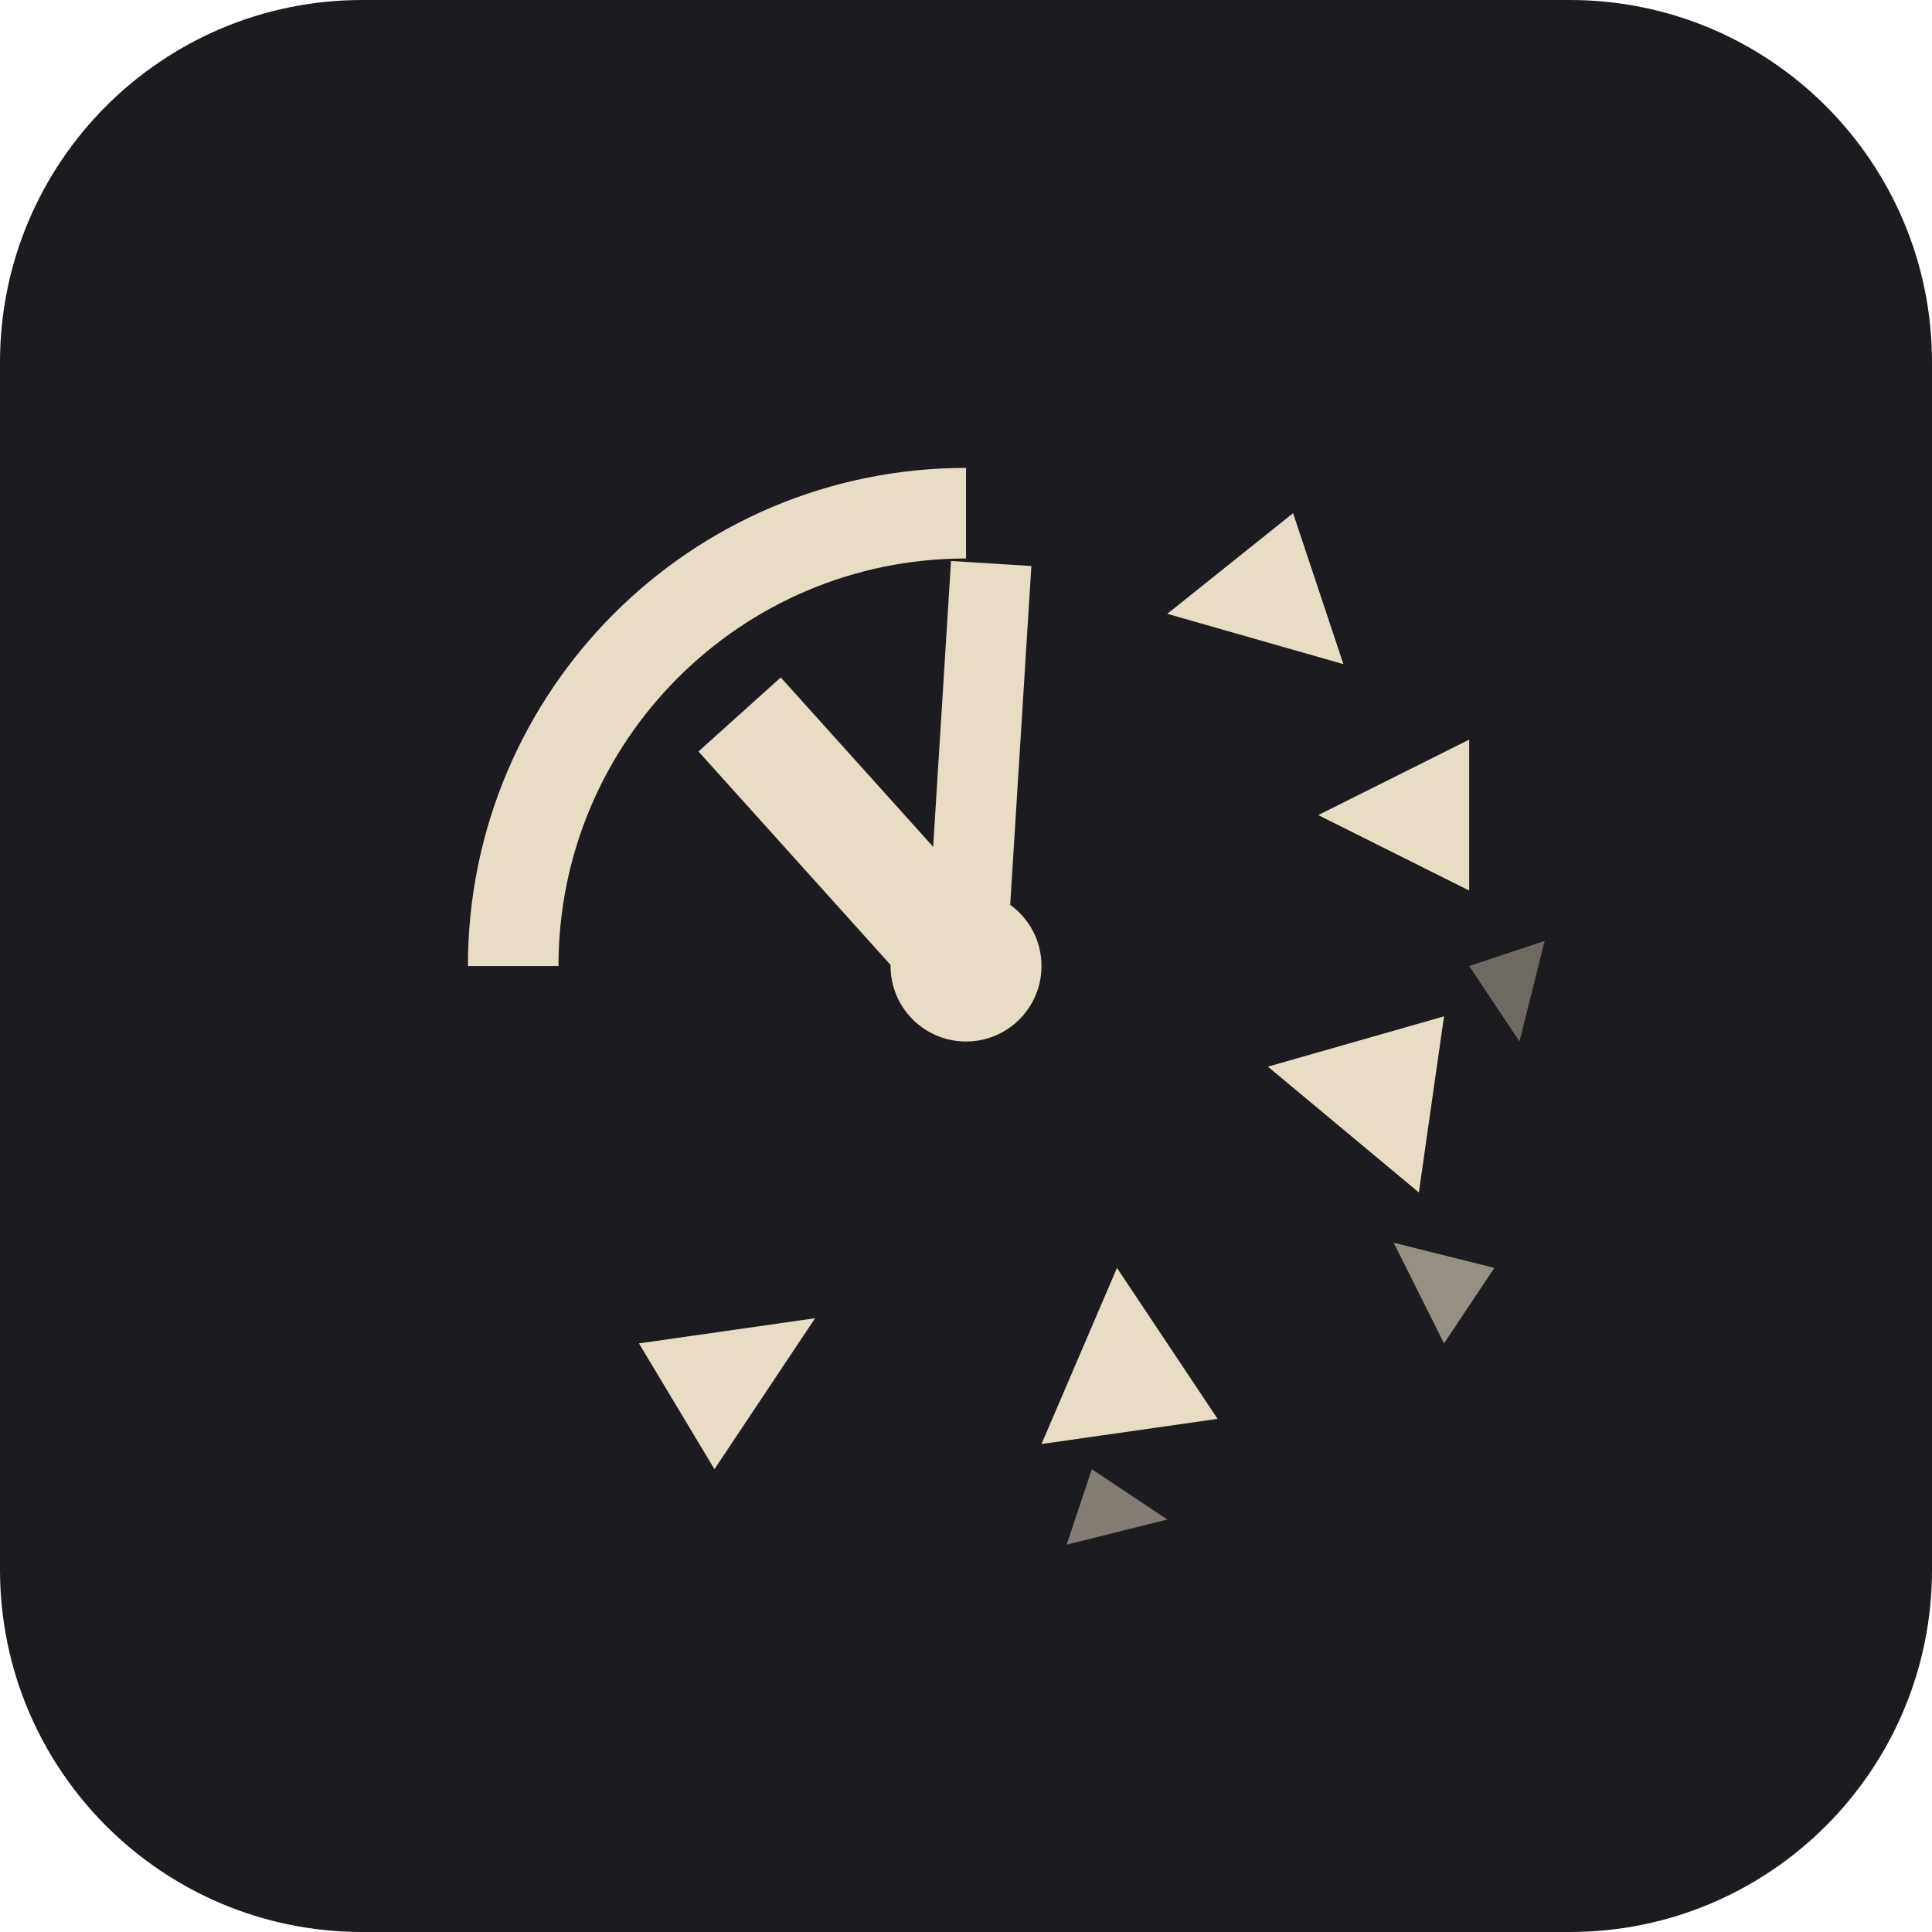
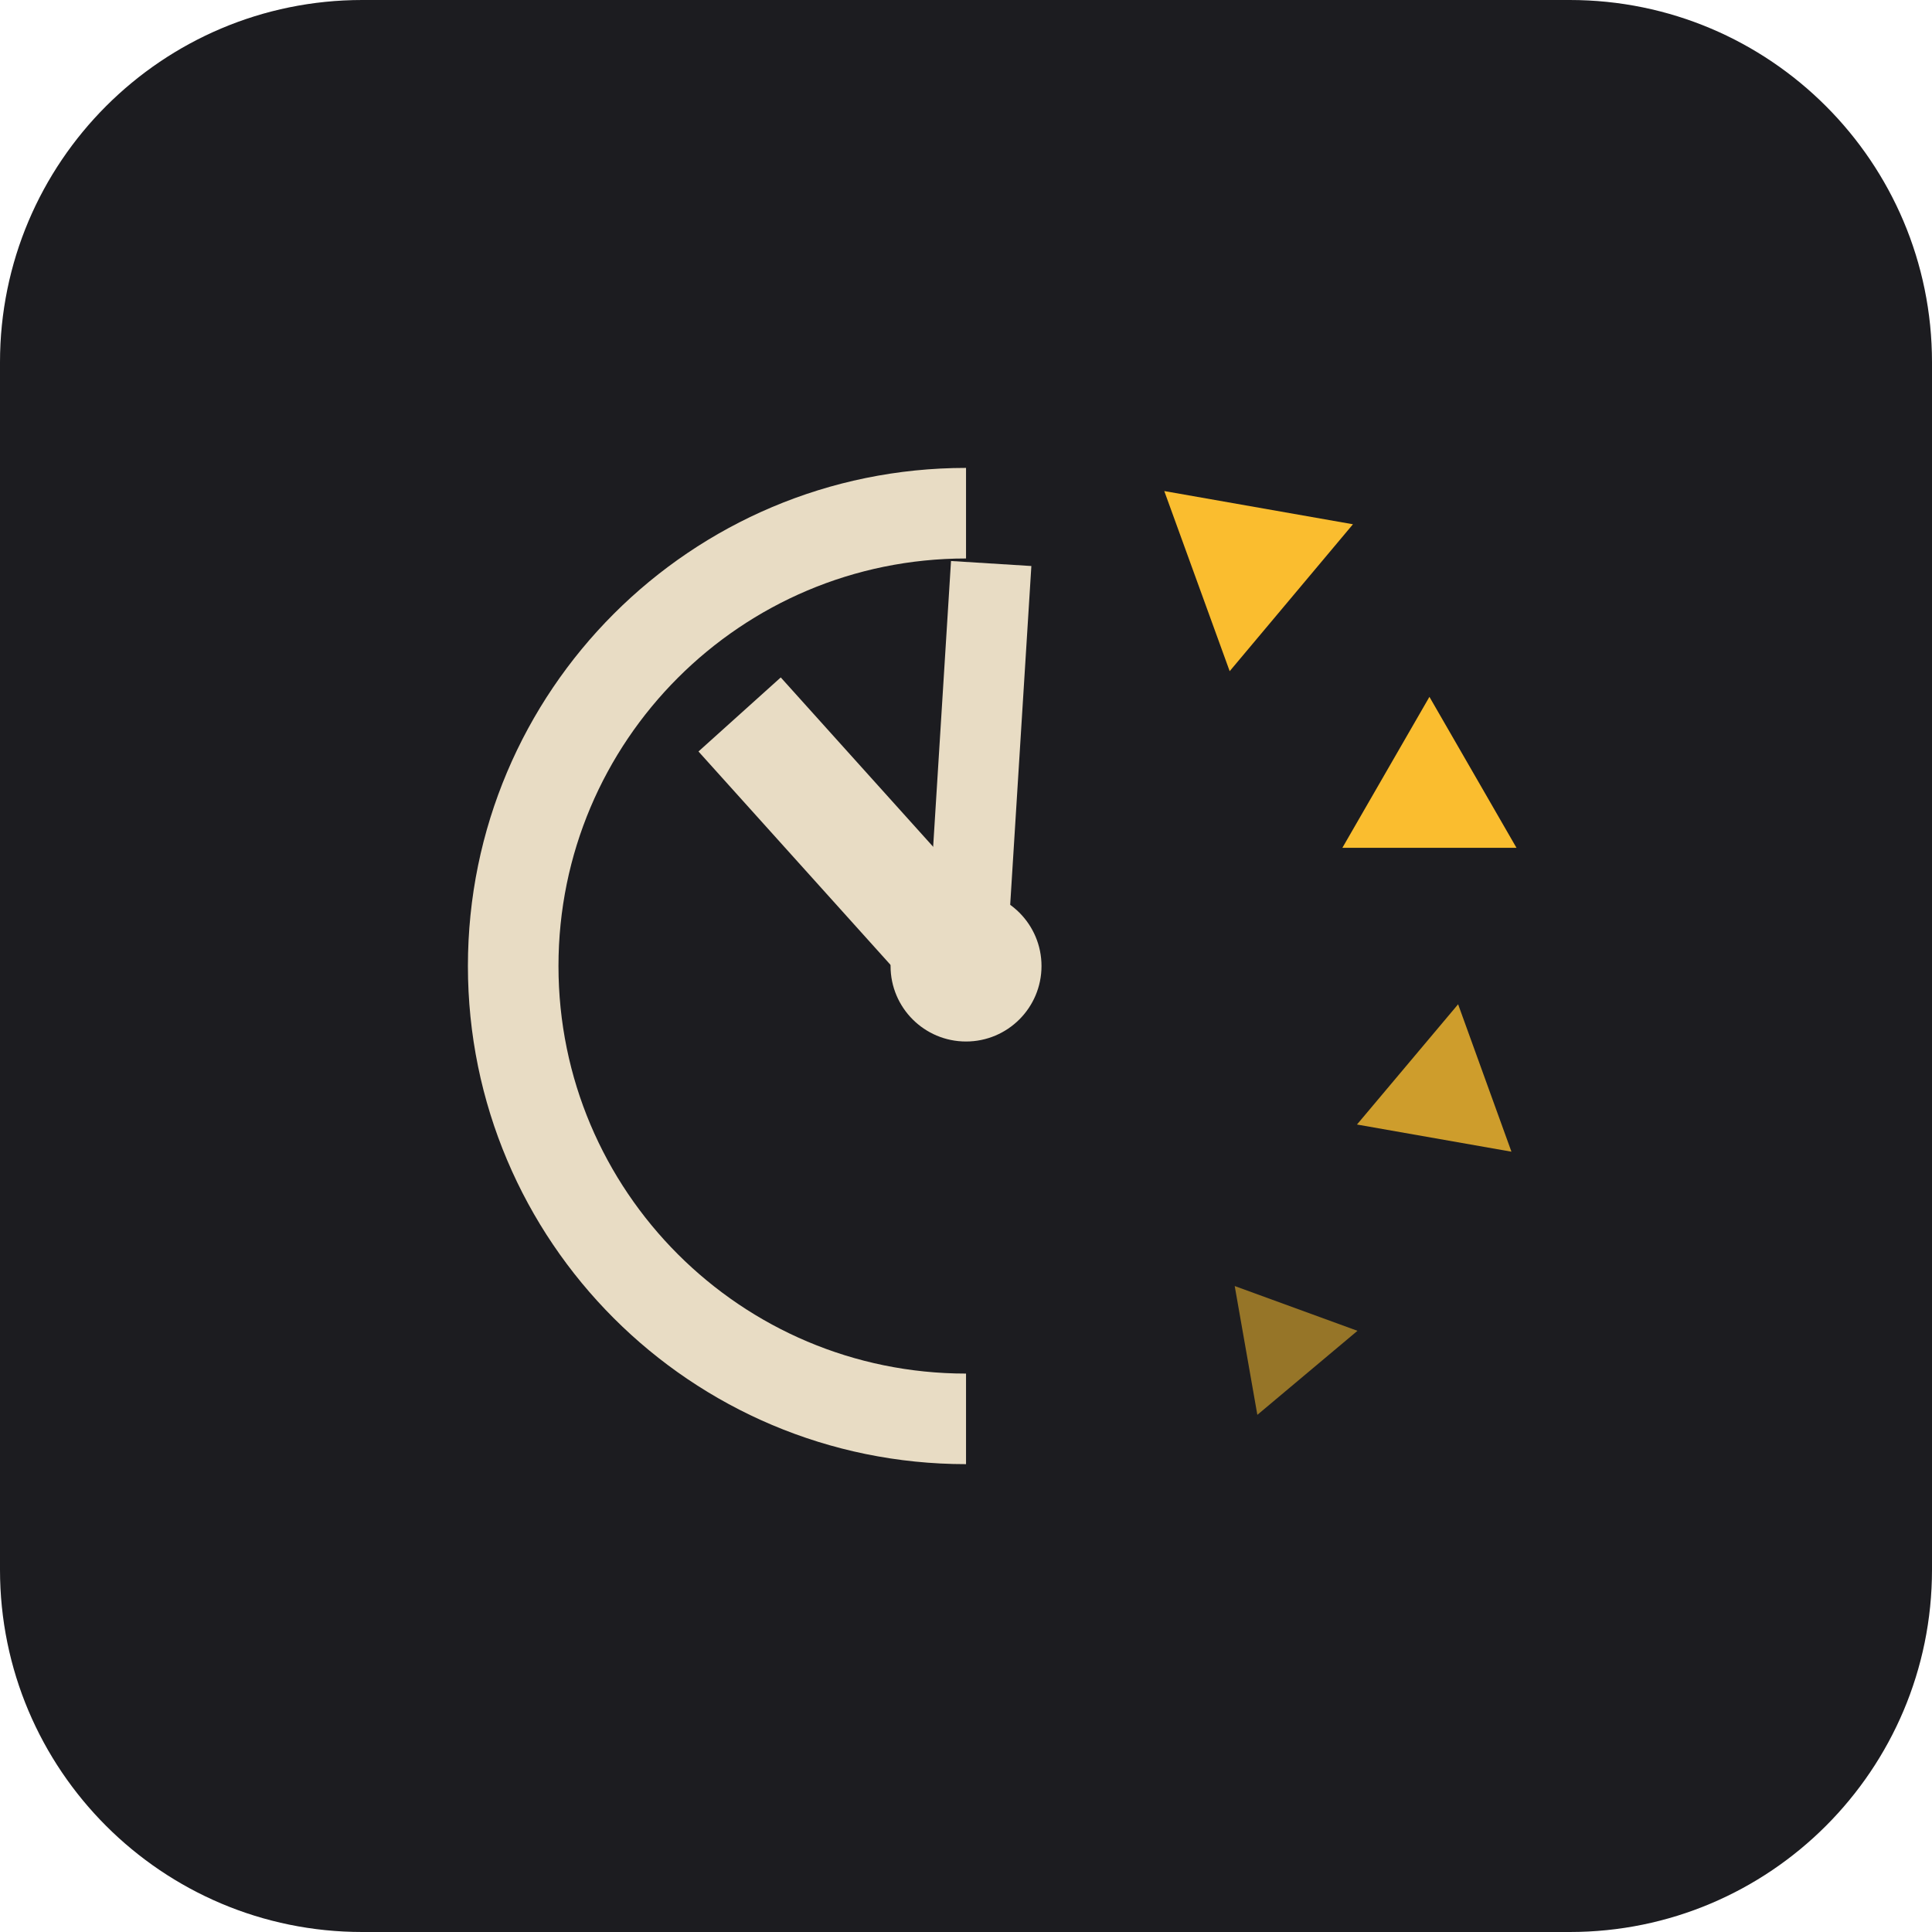
- <svg xmlns="http://www.w3.org/2000/svg" viewBox="0 0 256 256" width="256" height="256">
+ <svg xmlns="http://www.w3.org/2000/svg" viewBox="0 0 256 256" width="256" height="256" fill="none">
  <rect width="256" height="256" rx="48" fill="#1c1c20" />
-   <g transform="translate(48,48) scale(6.667)" fill="#E8DCC4" stroke="#E8DCC4">
-     <path d="M 12 3 A 9 9 0 0 0 3 12" fill="none" stroke-width="1.8" />
-     <line x1="12" y1="12" x2="7.5" y2="7" stroke-width="2.2" />
-     <line x1="12" y1="12" x2="12.5" y2="4" stroke-width="1.6" />
-     <circle cx="12" cy="12" r="1.5" stroke="none" />
-     <polygon points="16,5 18.5,3 19.5,6" stroke="none" />
-     <polygon points="19,9 22,7.5 22,10.5" stroke="none" />
-     <polygon points="18,14 21.5,13 21,16.5" stroke="none" />
-     <polygon points="15,18 17,21 13.5,21.5" stroke="none" />
-     <polygon points="9,19 7,22 5.5,19.5" stroke="none" />
-     <polygon points="20.5,17.5 22.5,18 21.5,19.5" stroke="none" opacity="0.6" />
-     <polygon points="14.5,22 16,23 14,23.5" stroke="none" opacity="0.5" />
-     <polygon points="22,12 23.5,11.5 23,13.5" stroke="none" opacity="0.4" />
+   <g transform="translate(48,48) scale(6.667)">
+     <path d="M12 3A9 9 0 0 0 12 21" stroke="#E8DCC4" stroke-width="1.8" />
+     <line x1="12" y1="12" x2="7.5" y2="7" stroke="#E8DCC4" stroke-width="2.2" />
+     <line x1="12" y1="12" x2="12.5" y2="4" stroke="#E8DCC4" stroke-width="1.6" />
+     <circle cx="12" cy="12" r="1.5" fill="#E8DCC4" />
+     <polygon points="19.69,3.22 17.24,6.14 15.94,2.56" fill="#FABD2F" opacity="1" />
+     <polygon points="19.48,9.65 21.21,6.65 22.94,9.65" fill="#FABD2F" opacity="1" />
+     <polygon points="22.84,15.69 19.77,15.15 21.78,12.76" fill="#FABD2F" opacity="0.8" />
+     <polygon points="17.79,20.92 17.34,18.36 19.78,19.25" fill="#FABD2F" opacity="0.55" />
  </g>
</svg>
